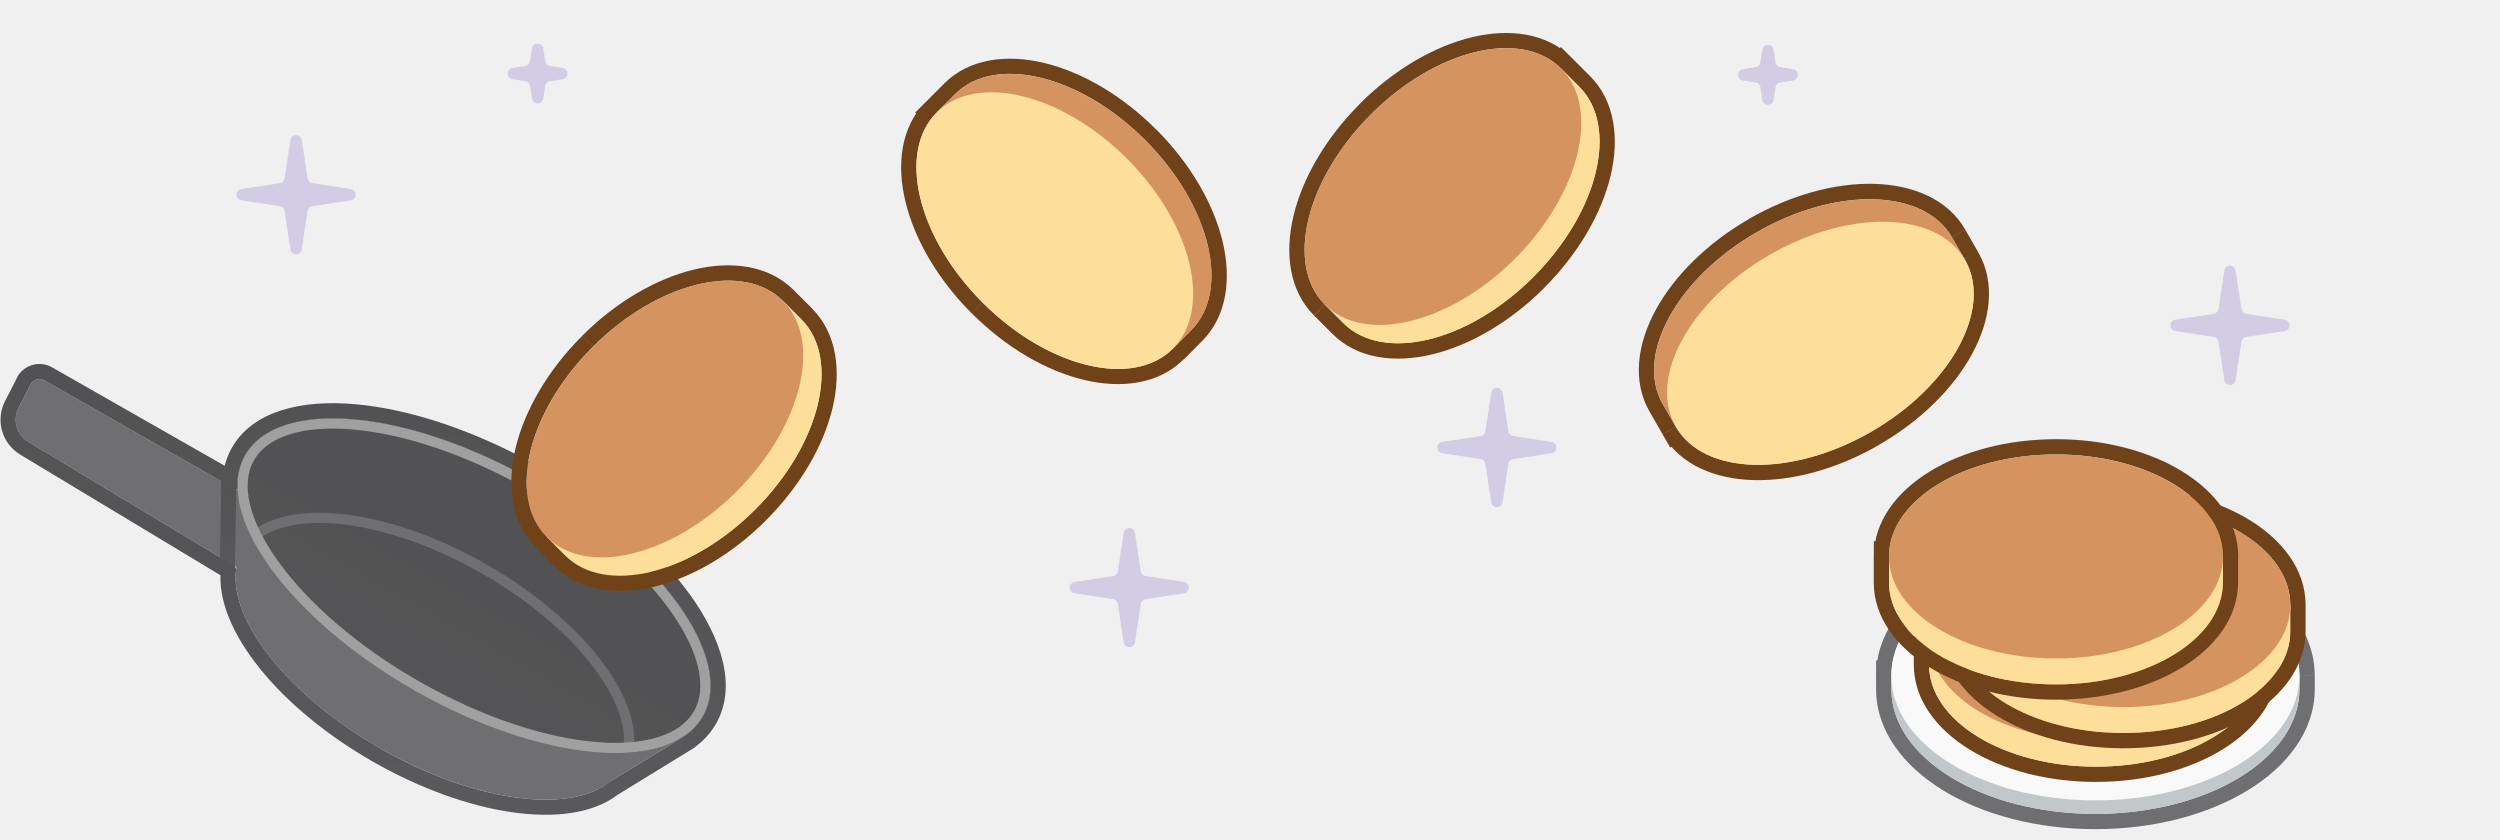
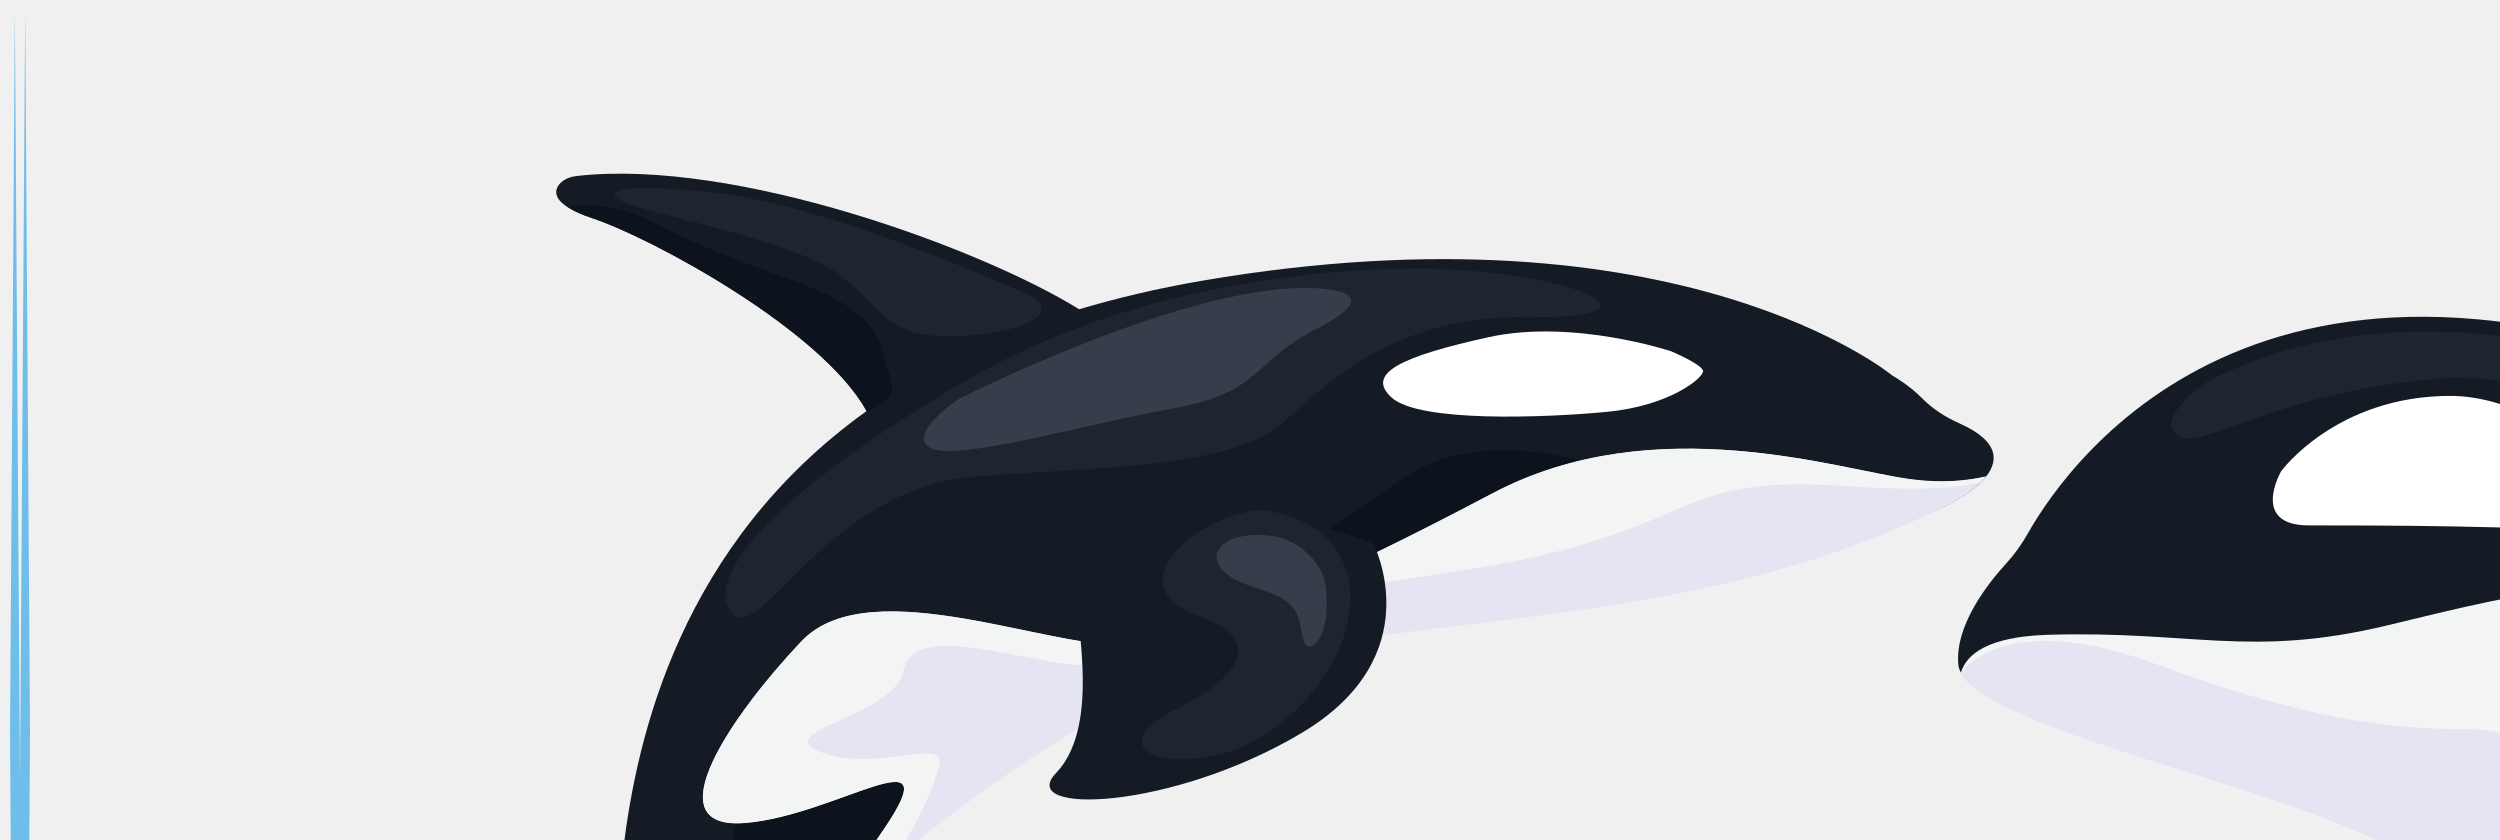
<svg xmlns="http://www.w3.org/2000/svg" width="250" height="84" fill="none">
-   <style>.B{fill:#fff}.C{fill:#000}.D{fill-rule:evenodd}.E{fill:#612f01}.F{fill:#fedc90}.G{fill:#d1884f}</style>
-   <g clip-path="url(#M)" opacity=".9">
-     <g fill="#aea0d6">
-       <path d="M150.254 39.288c-.1-.648-1.033-.648-1.13 0l-.585 3.838c-.038.248-.232.442-.48.48l-3.838.585c-.648.1-.648 1.033 0 1.132l3.838.585c.248.038.442.232.48.48l.585 3.838c.098.648 1.032.648 1.13 0l.585-3.838c.038-.248.232-.442.48-.48l3.838-.585c.648-.1.648-1.033 0-1.132l-3.838-.585c-.247-.038-.44-.232-.48-.48l-.585-3.838zm73.308-12.218c-.098-.648-1.032-.648-1.13 0l-.585 3.838c-.038.248-.232.442-.48.48l-3.837.585c-.648.1-.648 1.033 0 1.132l3.837.585c.248.038.442.232.48.48l.585 3.838c.1.648 1.033.648 1.13 0l.585-3.838c.038-.248.232-.442.48-.48l3.837-.585c.648-.1.648-1.033 0-1.132l-3.837-.585c-.248-.038-.442-.232-.48-.48l-.585-3.838zM176.23 4.983c.1-.648 1.033-.648 1.132 0l.192 1.263c.038.248.232.442.48.48l1.262.192c.648.1.648 1.033 0 1.132l-1.262.192c-.248.038-.442.232-.48.48l-.192 1.263c-.1.648-1.033.648-1.132 0l-.192-1.263c-.038-.248-.232-.442-.48-.48l-1.262-.192c-.648-.1-.648-1.033 0-1.132l1.262-.192c.248-.038.442-.232.48-.48l.192-1.263z" opacity=".5" />
-     </g>
-     <mask id="A" width="45" height="30" x="187.135" y="53.101" class="C" maskUnits="userSpaceOnUse">
-       <path d="M187.135 53.1h45v30h-45z" class="B" />
-       <path d="M229.946 67.597v-.026c0-6.887-9.136-12.47-20.405-12.47s-20.406 5.583-20.406 12.47v1.347c0 6.887 9.136 12.47 20.406 12.47s20.405-5.583 20.405-12.47v-1.322z" class="D" />
-     </mask>
-     <path fill="#606063" d="M229.946 67.597l-1.526-.005v.005h1.526zm-40.81-.025v1.526h1.527v-1.526h-1.527zm0 0v-1.526h-1.526v1.526h1.526zm39.285-.001v.02l3.052.01v-.03h-3.052zm-18.88-10.944c5.4 0 10.217 1.34 13.633 3.428 3.442 2.104 5.246 4.805 5.246 7.515h3.052c0-4.176-2.764-7.7-6.707-10.12-3.97-2.426-9.355-3.876-15.224-3.876v3.052zm-18.88 10.944c0-2.71 1.804-5.412 5.246-7.515 3.416-2.087 8.232-3.428 13.633-3.428v-3.052c-5.87 0-11.255 1.45-15.225 3.876-3.943 2.4-6.707 5.944-6.707 10.12h3.053zm0 .001l-3.053-.001 3.053.001zm-1.527 1.526h0v-3.052 3.052zm1.527-.18v-1.347h-3.053v1.347h3.053zm18.88 10.944c-5.4 0-10.217-1.34-13.633-3.428-3.442-2.103-5.246-4.805-5.246-7.515h-3.053c0 4.176 2.764 7.7 6.707 10.12 3.97 2.426 9.356 3.876 15.225 3.876v-3.052zm18.88-10.944c0 2.71-1.804 5.412-5.246 7.515-3.416 2.088-8.233 3.428-13.633 3.428v3.052c5.87 0 11.255-1.45 15.224-3.876 3.943-2.4 6.707-5.943 6.707-10.12h-3.052zm0-1.322v1.322h3.052v-1.322h-3.052z" mask="url(#A)" />
-     <path fill="#bdc2c4" d="M229.946 68.918c0 6.887-9.136 12.47-20.405 12.47s-20.406-5.583-20.406-12.47v-1.347h40.81v1.347z" />
-     <path fill="#faf9fa" d="M229.946 67.57c0 6.887-9.136 12.47-20.405 12.47s-20.406-5.583-20.406-12.47S198.27 55.1 209.54 55.1s20.405 5.583 20.405 12.47z" />
-     <mask id="B" width="37" height="27" x="190.906" y="51.668" class="C" maskUnits="userSpaceOnUse">
-       <path d="M190.906 51.667h37v27h-37z" class="B" />
-       <path d="M226.29 63.953v-.085c0-5.634-7.473-10.2-16.692-10.2s-16.692 4.567-16.692 10.2h-.001v2.597c0 5.634 7.474 10.2 16.693 10.2s16.692-4.567 16.692-10.2v-2.512z" class="D" />
-     </mask>
-     <path d="M226.29 63.953l-1.526-.02v.02h1.526zm-33.384-.084v1.526h1.526V63.87h-1.526zm-.001 0v-1.526h-1.526v1.526h1.526zm31.86 0v.064l3.052.04.001-.105h-3.053zM209.6 55.194c4.376 0 8.263 1.087 11.008 2.764 2.77 1.693 4.158 3.827 4.158 5.91h3.053c0-3.55-2.35-6.516-5.62-8.515-3.297-2.015-7.755-3.212-12.6-3.212v3.052zm-15.166 8.675c0-2.084 1.388-4.218 4.16-5.91 2.744-1.677 6.632-2.764 11.007-2.764V52.14c-4.843 0-9.302 1.197-12.6 3.212-3.27 2-5.62 4.966-5.62 8.515h3.052zm0 0h-3.052 3.052zm-1.527 1.526h.001l-.001-3.052v3.052zm1.526 1.07V63.87h-3.052v2.597h3.052zM209.6 75.14c-4.376 0-8.264-1.087-11.008-2.764-2.77-1.693-4.16-3.827-4.16-5.91h-3.052c0 3.55 2.348 6.516 5.62 8.515 3.297 2.015 7.755 3.212 12.6 3.212V75.14zm15.166-8.675c0 2.084-1.39 4.218-4.16 5.91-2.744 1.677-6.632 2.764-11.007 2.764v3.052c4.843 0 9.3-1.197 12.6-3.212 3.27-2 5.62-4.966 5.62-8.515h-3.052zm0-2.512v2.512h3.052v-2.512h-3.052z" class="E" mask="url(#B)" />
-     <path d="M226.29 66.465c0 5.634-7.474 10.2-16.693 10.2s-16.692-4.567-16.692-10.2V63.87h33.385v2.596z" class="F" />
-     <path d="M226.29 63.868c0 5.634-7.474 10.2-16.693 10.2s-16.692-4.567-16.692-10.2 7.473-10.2 16.692-10.2 16.693 4.567 16.693 10.2z" class="G" />
-     <mask id="C" width="37" height="27" x="193.647" y="48.304" class="C" maskUnits="userSpaceOnUse">
-       <path d="M193.647 48.304h37v27h-37z" class="B" />
-       <path d="M229.032 60.63l.001-.124c0-5.634-7.473-10.2-16.692-10.2s-16.692 4.567-16.693 10.2h-.001V63.1c0 5.634 7.474 10.2 16.693 10.2s16.692-4.567 16.692-10.2v-2.47z" class="D" />
-     </mask>
-     <path d="M229.032 60.63l-1.526-.03v.03h1.526zm-33.384-.125v1.526h1.526l.001-1.526h-1.527zm-.001 0v-1.526h-1.526v1.526h1.526zm31.86.001l-.001.094 3.052.06.001-.154h-3.052zM212.34 51.83c4.375 0 8.263 1.087 11.007 2.764 2.77 1.693 4.16 3.827 4.16 5.91h3.052c0-3.55-2.348-6.516-5.62-8.515-3.298-2.015-7.756-3.212-12.6-3.212v3.052zm-15.166 8.674c0-2.084 1.388-4.218 4.16-5.9 2.744-1.677 6.632-2.764 11.007-2.764v-3.052c-4.843 0-9.3 1.197-12.6 3.21-3.27 2-5.62 4.965-5.62 8.515h3.053zm-1.528 1.526h.001l-.001-3.052v3.052zm1.526 1.07v-2.596h-3.052V63.1h3.052zm15.167 8.675c-4.376 0-8.264-1.087-11.008-2.764-2.77-1.693-4.16-3.827-4.16-5.91h-3.052c0 3.55 2.348 6.516 5.62 8.515 3.297 2.015 7.755 3.212 12.6 3.212v-3.052zm15.166-8.675c0 2.084-1.39 4.218-4.16 5.91-2.744 1.677-6.632 2.764-11.007 2.764v3.052c4.843 0 9.3-1.197 12.6-3.212 3.27-2 5.62-4.965 5.62-8.515h-3.052zm0-2.47v2.47h3.052v-2.47h-3.052z" class="E" mask="url(#C)" />
-     <path d="M229.032 63.1c0 5.634-7.474 10.2-16.692 10.2s-16.693-4.567-16.693-10.2v-2.597h33.385V63.1z" class="F" />
-     <path d="M229.032 60.506c0 5.634-7.473 10.2-16.692 10.2s-16.692-4.567-16.692-10.2 7.473-10.2 16.692-10.2 16.692 4.567 16.692 10.2z" class="G" />
-     <mask id="D" width="37" height="27" x="186.91" y="43.444" class="C" maskUnits="userSpaceOnUse">
-       <path d="M186.9 43.444h37v27h-37z" class="B" />
-       <path d="M222.294 55.723l.001-.078c0-5.634-7.474-10.2-16.692-10.2S188.9 50.01 188.9 55.645v2.597c0 5.634 7.473 10.2 16.692 10.2s16.692-4.567 16.692-10.2v-2.52z" class="D" />
-     </mask>
-     <path d="M222.294 55.723l-1.526-.02v.02h1.526zm-33.384-.078v1.526h1.526v-1.526H188.9zm0 0V54.12h-1.526v1.526h1.526zm31.86 0l-.001.06 3.052.037v-.096h-3.052zm-15.166-8.675c4.375 0 8.263 1.087 11.007 2.764 2.77 1.693 4.16 3.827 4.16 5.91h3.052c0-3.55-2.348-6.516-5.62-8.515-3.298-2.015-7.756-3.212-12.6-3.212v3.052zm-15.167 8.675c0-2.084 1.39-4.218 4.16-5.91 2.744-1.677 6.632-2.764 11.008-2.764v-3.052c-4.844 0-9.302 1.197-12.6 3.212-3.272 2-5.62 4.966-5.62 8.515h3.052zm0 0h-3.052 3.052zM188.9 57.17h0V54.12v3.052zm1.526 1.07v-2.597h-3.052v2.597h3.052zm15.166 8.675c-4.375 0-8.263-1.087-11.007-2.764-2.77-1.693-4.16-3.827-4.16-5.91h-3.052c0 3.55 2.348 6.516 5.62 8.515 3.297 2.015 7.756 3.212 12.6 3.212v-3.052zm15.166-8.675c0 2.084-1.388 4.218-4.16 5.91-2.744 1.677-6.632 2.764-11.007 2.764v3.052c4.844 0 9.302-1.197 12.6-3.212 3.27-2 5.62-4.965 5.62-8.515h-3.052zm0-2.52v2.52h3.052v-2.52h-3.052z" class="E" mask="url(#D)" />
-     <path d="M222.294 58.242c0 5.634-7.473 10.2-16.692 10.2s-16.692-4.567-16.692-10.2v-2.596h33.384v2.596z" class="F" />
-     <path d="M222.295 55.645c0 5.634-7.474 10.2-16.693 10.2S188.9 61.28 188.9 55.645s7.473-10.2 16.692-10.2 16.693 4.567 16.693 10.2z" class="G" />
-     <mask id="E" width="45.543" height="41.883" x="158.452" y="12.358" class="C" maskUnits="userSpaceOnUse">
-       <path d="M158.452 12.358h45.543V54.24h-45.543z" class="B" />
-       <path d="M196.464 25.928l.03.053c2.817 4.88-1.37 12.57-9.355 17.18s-16.74 4.39-19.556-.488h-.001l-1.298-2.25c-2.817-4.88 1.372-12.57 9.356-17.18s16.74-4.39 19.556.488l1.267 2.195z" class="D" />
-     </mask>
-     <path d="M196.464 25.928l-1.314.776-.004-.006-.004-.006 1.322-.763zm-28.88 16.746l-.763-1.322 1.32-.763.763 1.322-1.32.763zm-.001 0l.764 1.322-1.322.763-.763-1.322 1.32-.763zm27.614-18.94l-1.322.763 1.322-.763zm-.023 3.01l-.024-.04 2.628-1.552.04.066-2.643 1.526zm-8.797 15.095c3.79-2.188 6.613-5.073 8.15-7.897 1.552-2.85 1.688-5.393.646-7.198l2.643-1.526c1.775 3.074 1.225 6.817-.61 10.184-1.848 3.394-5.1 6.66-9.305 9.08l-1.526-2.643zm-17.472.07c1.042 1.805 3.312 2.958 6.557 3.04 3.215.08 7.126-.922 10.915-3.1l1.526 2.643c-4.194 2.422-8.654 3.614-12.517 3.518-3.832-.096-7.35-1.5-9.124-4.564l2.643-1.526zm-2.085-.558h.001l1.526 2.644-1.527-2.643zm.787-1.7l1.298 2.25-2.643 1.526-1.298-2.25 2.643-1.526zm8.797-15.096c-3.79 2.188-6.613 5.073-8.15 7.897-1.553 2.85-1.688 5.394-.646 7.198l-2.643 1.526c-1.775-3.074-1.225-6.817.608-10.184 1.848-3.394 5.11-6.66 9.306-9.08l1.526 2.643zm17.47-.07c-1.042-1.805-3.31-2.96-6.557-3.04-3.214-.08-7.125.922-10.914 3.1l-1.526-2.643c4.194-2.422 8.653-3.614 12.517-3.518 3.832.096 7.35 1.49 9.124 4.565l-2.644 1.526zm1.267 2.195l-1.267-2.195 2.644-1.526 1.267 2.195-2.644 1.526z" class="E" mask="url(#E)" />
-     <path d="M195.197 23.733c-2.817-4.88-11.573-5.097-19.557-.488s-12.172 12.3-9.355 17.18l1.298 2.25 28.912-16.692-1.298-2.25z" class="G" />
-     <path d="M196.495 25.982c-2.817-4.88-11.572-5.097-19.556-.488s-12.173 12.3-9.356 17.18 11.573 5.097 19.557.488 12.172-12.3 9.355-17.18z" class="F" />
-     <mask id="F" width="45.255" height="45.255" x="122.715" y="-3.187" class="C" maskUnits="userSpaceOnUse">
-       <path d="M122.715-3.187h45.255v45.255h-45.255z" class="B" />
-       <path d="M132.493 30.47l1.827 1.828c3.984 3.984 12.498 1.93 19.017-4.6s8.573-15.033 4.6-19.016l-1.836-1.836c-3.984-3.984-12.498-1.93-19.017 4.6s-8.573 15.033-4.6 19.016z" class="D" />
-     </mask>
-     <path d="M132.493 30.47l1.077-1.08.002.002-1.08 1.08zm1.827 1.828l-1.08 1.08 1.08-1.08zM157.927 8.7l1.08-1.08-1.08 1.08zm-1.836-1.836l-1.08-1.08 1.08-1.08 1.08 1.08-1.08 1.08zm0 0l1.08 1.08-1.08 1.08-1.08-1.08 1.08-1.08zM133.572 29.4l1.827 1.828-2.158 2.158-1.827-1.828 2.158-2.158zm1.827 1.828c1.474 1.474 3.965 2 7.12 1.24 3.126-.754 6.644-2.735 9.737-5.83l2.16 2.158c-3.425 3.425-7.424 5.73-11.18 6.638-3.727.9-7.485.462-9.995-2.048l2.158-2.158zm16.858-4.6c3.094-3.094 5.075-6.612 5.83-9.738.76-3.156.234-5.647-1.24-7.12l2.158-2.158c2.5 2.5 2.947 6.268 2.048 9.995-.907 3.756-3.213 7.755-6.638 11.18l-2.16-2.158zm4.59-16.858l-1.836-1.836 2.158-2.158 1.836 1.836-2.158 2.158zm.322-1.836h0l-2.158-2.158 2.158 2.158zm-2.158 0l2.158-2.158-2.158 2.158zm0 0c-1.474-1.474-3.965-2-7.12-1.24-3.126.755-6.644 2.735-9.737 5.83l-2.16-2.158c3.425-3.425 7.424-5.73 11.18-6.638 3.727-.9 7.485-.462 9.995 2.048l-2.158 2.158zm-16.858 4.6c-3.094 3.094-5.075 6.612-5.83 9.738-.76 3.156-.234 5.647 1.24 7.12l-2.158 2.158c-2.5-2.5-2.947-6.268-2.048-9.995.907-3.757 3.213-7.755 6.638-11.18l2.16 2.158zm-4.59 16.858l-2.147 2.17 2.147-2.17z" class="E" mask="url(#F)" />
-     <path d="M134.32 32.297c3.984 3.984 12.498 1.93 19.016-4.6s8.574-15.033 4.59-19.016l-1.836-1.836-23.607 23.607 1.836 1.836z" class="F" />
-     <path d="M132.484 30.46c3.984 3.984 12.498 1.93 19.017-4.6s8.573-15.033 4.6-19.016-12.498-1.93-19.017 4.6-8.573 15.033-4.6 19.016z" class="G" />
-   </g>
-   <g clip-path="url(#N)" opacity=".9">
-     <g fill="#606063">
-       <ellipse rx="21.862" ry="10.37" transform="matrix(-.868567 -.495572 -.495572 .868567 43.2321 65.8737)" />
-       <path d="M59.823 78.89l8.723-5.35-44.793-25.557-.063 10.3L59.823 78.89z" />
-       <path d="M25.924 50.293L4.46 38.046a1.02 1.02 0 0 0-1.418.424l-1.194 2.346c-.608 1.195-.2 2.656.96 3.348l22.208 13.38.91-7.252z" />
-     </g>
-     <ellipse fill="url(#J)" rx="26.346" ry="12.052" transform="matrix(-.868567 -.495572 -.495572 .868567 47.3991 58.5707)" />
-     <g stroke-width="1.022">
-       <path stroke="#606063" d="M62.85 74.837c.718-5.118-5.203-12.678-14.478-17.97s-18.797-6.543-22.837-3.32" />
-       <path stroke="#979797" d="M24.96 45.768c-1.5 2.61-.587 6.45 2.45 10.675 3.008 4.185 8 8.575 14.27 12.153s12.59 5.64 17.723 6.1c5.183.465 8.946-.71 10.436-3.322s.587-6.45-2.45-10.675c-3.008-4.185-8-8.575-14.27-12.153s-12.59-5.64-17.723-6.1c-5.183-.465-8.946.71-10.436 3.322z" />
-     </g>
-     <path stroke="url(#K)" stroke-width="1.515" d="M22.89 48.033l-.168 8.93" />
-     <mask id="G" width="78.114" height="47.854" x="-3.288" y="35.589" class="C" maskUnits="userSpaceOnUse">
-       <path d="M-3.288 35.59h78.114v47.854H-3.288z" class="B" />
-       <path d="M38.093 74.88c-9.214-5.257-15.12-12.752-14.492-17.87.022-.178-.057-.353-.21-.446L2.806 44.163c-1.148-.692-1.567-2.153-.96-3.348L3.04 38.47c.265-.52.91-.713 1.418-.424l19.107 10.902c.08.046.182-.012.182-.105a7.51 7.51 0 0 1 .004-.595l.002-.255c.09-.9.335-1.73.763-2.478 3.3-5.78 16.218-4.622 28.856 2.59s20.21 17.743 16.91 23.525a5.93 5.93 0 0 1-1.745 1.9l-.336.225-7.32 4.49c-4.068 3.174-13.55 1.91-22.788-3.36z" class="D" />
-     </mask>
-     <path fill="url(#L)" d="M38.093 74.88l.75-1.316-.75 1.316zM2.806 44.163l.782-1.298-.782 1.298zm-.96-3.348l1.35.687-1.35-.687zM3.04 38.47l-1.35-.687 1.35.687zm1.418-.424l-.75 1.316.75-1.316zm19.293 10.2l1.514.07.002-.03v-.03l-1.515-.01zm.764-2.732l1.316.75-1.316-.75zm28.856 2.59l.75-1.316-.75 1.316zm16.91 23.525l1.316.75-1.316-.75zm-2.08 2.124l-.792-1.292-.007.004-.007.004.806 1.283zm-.135.083l-.778-1.3-.007.004-.007.004.792 1.292zM60.88 78.24l-.792-1.292-.073.045-.067.052.932 1.195zm7.657-4.695l-.792-1.292.792 1.292zm-.001-.018l-.878-1.235.878 1.235zM23.753 47.992l1.515.01-1.515-.01zm-.187.955l-.75 1.316.75-1.316zm.203-.963l1.5.127-1.5-.127zm-.378 8.583l-.782 1.298.782-1.298zm-1.293.26c-.388 3.168 1.24 6.732 3.88 10.016 2.687 3.34 6.622 6.647 11.366 9.354l1.502-2.633c-4.47-2.55-8.094-5.62-10.506-8.62-2.46-3.058-3.47-5.8-3.233-7.748l-3.008-.37zM2.023 45.46l20.585 12.403 1.564-2.596L3.588 42.865 2.023 45.46zM.496 40.128a4.07 4.07 0 0 0 1.527 5.334l1.564-2.596a1.04 1.04 0 0 1-.39-1.363l-2.7-1.375zM1.7 37.782L.496 40.128l2.7 1.375 1.194-2.346-2.7-1.375zM5.2 36.73a2.54 2.54 0 0 0-3.519 1.053l2.7 1.375c-.128.25-.44.344-.684.205L5.2 36.73zM24.316 47.63L5.2 36.73 3.708 39.36l19.107 10.902 1.502-2.633zm-2.08.546a9.02 9.02 0 0 0-.005.715l3.03-.1c-.005-.163-.004-.32.003-.475l-3.028-.14zm0-.194l-.002.255 3.03.018.002-.255-3.03-.018zm.962-3.22c-.546.956-.85 2-.94 3.093l3.02.254c.058-.69.244-1.303.553-1.845L23.2 44.763zm30.923 2.023c-6.464-3.688-13.062-5.867-18.546-6.36-5.338-.48-10.255.616-12.377 4.336l2.633 1.502c1.176-2.062 4.368-3.278 9.474-2.82 4.96.445 11.14 2.45 17.315 5.973l1.502-2.633zM71.6 72.378c2.122-3.72.563-8.5-2.565-12.862-3.214-4.47-8.447-9.042-14.91-12.73L52.62 49.42c6.174 3.523 11.046 7.823 13.952 11.867 2.992 4.162 3.57 7.53 2.393 9.6l2.633 1.502zm-2.184 2.384c.893-.635 1.638-1.428 2.184-2.384l-2.633-1.502c-.31.542-.742 1.014-1.307 1.415l1.756 2.47zm-.42.28l.336-.206-1.584-2.584-.336.206 1.584 2.584zm-1.598-2.575l-.108.066 1.557 2.6.163-.1-1.612-2.567zm-5.722 7.064l7.185-4.406-1.584-2.584-7.185 4.406 1.584 2.584zm-24.33-3.335c4.757 2.714 9.617 4.42 13.87 5.03 4.177.598 8.08.176 10.603-1.792l-1.864-2.4c-1.546 1.206-4.418 1.74-8.31 1.182-3.816-.546-8.315-2.106-12.796-4.662l-1.502 2.633zm30.445-1.345a1.51 1.51 0 0 1-.041-2.599l1.584 2.584c.986-.605.963-2.044-.04-2.617l-1.502 2.633zm-.127-2.56c-.9.64-.844 2.006.127 2.56l1.502-2.633a1.51 1.51 0 0 1 .126 2.543l-1.756-2.47zM25.268 48a1.51 1.51 0 0 1-2.259 1.303l1.502-2.633c-1-.576-2.267.148-2.274 1.312l3.03.018zm-2.454 2.262a1.64 1.64 0 0 0 2.449-1.412l-3.03-.02c.007-1.066 1.16-1.73 2.084-1.202l-1.502 2.633zm.195-.96c.97.554 2.176-.093 2.27-1.193l-3.02-.254a1.51 1.51 0 0 1 2.253-1.185L23 49.304zm2.096 7.893c.1-.73-.234-1.507-.933-1.928l-1.564 2.596c-.393-.236-.557-.66-.51-1.037l3.008.37z" mask="url(#G)" />
-     <mask id="H" width="45.255" height="45.255" x="44.906" y="20.059" class="C" maskUnits="userSpaceOnUse">
-       <path d="M44.906 20.06H90.16v45.255H44.906z" class="B" />
-       <path d="M54.676 53.707c-3.984-3.984-1.93-12.498 4.6-19.016s15.033-8.574 19.016-4.6l1.836 1.836c3.984 3.984 1.93 12.498-4.6 19.016s-15.033 8.574-19.016 4.6l-1.836-1.836z" class="D" />
-     </mask>
-     <path d="M78.282 30.1l-1.08 1.08 1.08-1.08zm1.836 1.836l1.08-1.08-1.08 1.08zm-24.363 20.69h0 0 0l-2.158 2.158 2.158-2.158zm4.6-16.858c-3.094 3.094-5.074 6.612-5.83 9.738-.762 3.156-.235 5.647 1.24 7.12l-2.158 2.158c-2.5-2.5-2.947-6.268-2.048-9.995.907-3.756 3.213-7.755 6.638-11.18l2.158 2.158zm16.858-4.6c-1.474-1.474-3.964-2-7.12-1.24-3.126.755-6.644 2.735-9.738 5.83l-2.158-2.158c3.425-3.425 7.423-5.73 11.18-6.638 3.727-.9 7.485-.462 9.995 2.048l-2.158 2.158zm0 0h0 0 0l2.158-2.158-2.158 2.158zm1.836 1.836l-1.836-1.836 2.158-2.158 1.836 1.836-2.158 2.158zm-4.6 16.858c3.094-3.094 5.075-6.612 5.83-9.738.762-3.156.235-5.647-1.24-7.12l2.158-2.158c2.5 2.5 2.947 6.268 2.048 9.995-.907 3.756-3.213 7.755-6.638 11.18l-2.158-2.158zm-16.858 4.6c1.474 1.474 3.964 2 7.12 1.24 3.126-.755 6.644-2.735 9.738-5.83l2.158 2.158c-3.425 3.425-7.423 5.73-11.18 6.638-3.727.9-7.485.462-9.995-2.048l2.158-2.158zm-1.836-1.836l1.836 1.836-2.158 2.158-1.836-1.836 2.158-2.158z" class="E" mask="url(#H)" />
-     <path d="M56.512 55.543c3.984 3.984 12.498 1.93 19.016-4.6s8.574-15.033 4.6-19.016L78.282 30.1 54.675 53.707l1.836 1.836z" class="F" />
-     <path d="M54.676 53.707c3.984 3.984 12.498 1.93 19.016-4.6s8.574-15.033 4.6-19.016-12.498-1.93-19.016 4.6-8.574 15.033-4.6 19.016z" class="G" />
-     <mask id="I" width="45.255" height="45.255" x="83.638" y="-.619" class="C" maskUnits="userSpaceOnUse">
-       <path d="M83.638-.62h45.255v45.255H83.638z" class="B" />
-       <path d="M117.33 34.82l-.045.046c-3.984 3.984-12.498 1.93-19.016-4.6s-8.574-15.032-4.6-19.016h0l1.836-1.836c3.984-3.984 12.498-1.93 19.016 4.6s8.574 15.033 4.59 19.016l-1.79 1.8z" class="D" />
-     </mask>
-     <path d="M117.33 34.82l-1.1-1.068.006-.006.005-.005 1.08 1.08zM93.68 11.26l1.08-1.08 1.08 1.08-1.08 1.08-1.08-1.08zm0 0l-1.08 1.08-1.08-1.08 1.08-1.08 1.08 1.08zm25.443 21.77l-1.08-1.08 1.08 1.08zm-2.915.757l.034-.035 2.18 2.136-.056.057-2.158-2.158zm-16.858-4.6c3.094 3.094 6.61 5.074 9.738 5.83 3.155.762 5.646.235 7.12-1.24l2.158 2.158c-2.5 2.5-6.268 2.947-9.995 2.048-3.756-.907-7.755-3.213-11.18-6.638l2.158-2.158zm-4.6-16.858c-1.474 1.474-2 3.964-1.24 7.12.755 3.126 2.735 6.644 5.83 9.738l-2.158 2.158c-3.425-3.425-5.73-7.423-6.638-11.18-.9-3.727-.463-7.485 2.047-9.995l2.158 2.158zm0-2.158h0L92.6 12.34l2.158-2.158zm1.836.322l-1.836 1.836L92.6 10.18l1.836-1.836 2.158 2.158zm16.858 4.6c-3.094-3.094-6.61-5.074-9.737-5.83-3.156-.762-5.647-.235-7.12 1.24l-2.158-2.158c2.5-2.5 6.268-2.947 9.995-2.048 3.756.907 7.755 3.213 11.18 6.638l-2.16 2.158zm4.6 16.858c1.474-1.474 2-3.964 1.24-7.12-.754-3.126-2.735-6.644-5.83-9.738l2.16-2.158c3.424 3.425 5.73 7.423 6.637 11.18.9 3.727.463 7.485-2.047 9.995l-2.16-2.158zm-1.8 1.8l1.8-1.8 2.16 2.158-1.79 1.8-2.158-2.158z" class="E" mask="url(#I)" />
-     <path d="M119.122 33.03c3.983-3.984 1.928-12.498-4.6-19.016S99.5 5.44 95.515 9.424L93.68 11.26l23.607 23.606 1.836-1.836z" class="G" />
-     <path d="M117.286 34.867c3.983-3.984 1.928-12.498-4.6-19.016s-15.033-8.574-19.017-4.6-1.93 12.498 4.6 19.016 15.033 8.574 19.017 4.6z" class="F" />
-     <g fill="#aea0d6">
-       <path d="M30.174 14c-.1-.648-1.033-.648-1.13 0l-.585 3.838a.57.57 0 0 1-.479.48l-3.838.585c-.648.1-.648 1.033 0 1.13l3.838.585a.57.57 0 0 1 .479.48l.585 3.838c.1.648 1.033.648 1.13 0l.585-3.838a.57.57 0 0 1 .48-.48l3.838-.585c.648-.1.648-1.033 0-1.13l-3.838-.585a.57.57 0 0 1-.48-.48L30.174 14zm83.323 39.292c-.1-.648-1.033-.648-1.132 0l-.585 3.838a.57.57 0 0 1-.479.48l-3.838.585c-.648.1-.648 1.033 0 1.132l3.838.585a.57.57 0 0 1 .479.48l.585 3.838c.1.648 1.033.648 1.132 0l.584-3.838c.038-.248.232-.442.48-.48l3.838-.585c.648-.1.648-1.033 0-1.132l-3.838-.585c-.248-.038-.442-.232-.48-.48l-.584-3.838zM53.202 4.853c.1-.648 1.033-.648 1.13 0l.192 1.263a.57.57 0 0 0 .48.48l1.262.192c.648.1.648 1.033 0 1.132l-1.262.192a.57.57 0 0 0-.48.48l-.192 1.263c-.1.648-1.033.648-1.13 0L53 8.6a.57.57 0 0 0-.48-.48l-1.263-.192c-.648-.1-.648-1.033 0-1.132l1.263-.192a.57.57 0 0 0 .48-.48l.192-1.263z" opacity=".5" />
+   <g>
+     <g stroke="null" id="svg_10">
+       <path stroke="null" d="m146.231,48.082c0,0 11.481,8.495 3.874,19.478s-21.569,16.064 -20.204,11.025c1.365,-5.039 -5.016,-12.526 -6.047,-14.275c-1.003,-1.748 0.752,-17.422 22.377,-16.229l0,0l0,0l0,0l0,0l0,-0l0,0l0,0l0,0z" id="svg_11" />
+       <path stroke="null" fill="#141B25" d="m195.918,42.323c-1.393,-0.617 -2.62,-1.419 -3.595,-2.386c-0.725,-0.74 -1.756,-1.604 -3.093,-2.386c0,0 -21.291,-17.648 -68.999,-9.482c-4.431,0.761 -8.527,1.728 -12.317,2.859c-9.67,-6.006 -34.332,-15.138 -50.244,-13.328c-0.808,0.082 -1.533,0.453 -1.867,1.008c-0.474,0.782 -0.251,1.975 3.428,3.209c5.88,1.954 22.935,11.148 27.421,19.293c-18.56,13.308 -22.935,32.416 -24.328,43.811c-1.979,16.414 -15.271,39.265 -34.555,40.479c0,0 -2.508,-0.062 -1.867,5.697c0.474,4.237 -4.71,7.775 -7.524,9.359c-0.418,0.247 -0.139,0.761 0.39,0.679c5.88,-0.72 22.656,-3.826 33.246,-16.29c12.986,-15.324 35.809,-41.446 57.295,-53.725s53.839,-6.068 85.078,-20.466c0.084,0.021 10.06,-4.525 1.533,-8.33l-0,0l0,-0l0,0l-0,0l-0,-0l0,-0l0,0l-0,-0z" id="svg_12" />
+       <path stroke="null" fill="#0C131D" d="m163.341,47.835c0,0 -14.296,-6.644 -23.715,0.432s-25.833,16.434 -36.06,17.339s-30.849,11.621 -30.264,18.717s-0.418,11.128 -5.072,15.426c-4.654,4.299 -12.652,21.227 -19.312,24.312c-3.511,1.625 -6.688,5.985 -5.323,8.248c3.01,-2.016 5.908,-4.463 8.444,-7.446c12.986,-15.324 35.809,-41.446 57.295,-53.725c14.993,-8.577 35.28,-8.145 56.765,-11.971c-0.669,-4.114 -2.759,-11.333 -2.759,-11.333l-0,0l-0,0l0,0l0,0l0,-0l-0,0l-0,0l-0,-0l0,0z" id="svg_13" />
+       <g stroke="null" id="svg_14">
+         <g stroke="null" id="svg_15">
+           <path stroke="null" fill="#E5E4F2" d="m198.593,47.671c-1.839,0.432 -4.375,0.699 -7.468,0.288c-7.05,-0.946 -25.638,-7.22 -41.856,1.358c-17.64,9.318 -29.149,14.11 -36.227,15.077c-7.078,0.946 -25.972,-7.569 -32.883,-0.288c-6.911,7.281 -14.909,18.861 -5.741,18.183c9.168,-0.679 20.677,-9.256 13.989,0.596c-1.811,2.694 -4.626,6.664 -7.942,11.086c9.224,-8.927 19.841,-16.846 29.567,-22.399c21.486,-12.279 54.007,-5.739 84.438,-20.939c0,0.041 2.759,-1.214 4.124,-2.962l0,0l0,0l0,0l0,0l0,0l0,0l0,0z" id="svg_16" />
+           <path stroke="null" fill="#F3F4F4" d="m149.268,49.337c-17.64,9.318 -29.149,14.11 -36.227,15.077c-7.078,0.946 -25.972,-7.569 -32.883,-0.288c-6.911,7.281 -14.909,18.861 -5.741,18.183c9.168,-0.679 20.677,-9.256 13.989,0.596c-1.7,2.53 -4.292,6.191 -7.329,10.284c0.167,-0.082 0.334,-0.185 0.502,-0.267c2.62,-2.489 5.267,-4.936 7.97,-7.281c2.508,-3.579 3.818,-7.178 4.319,-8.824c1.115,-3.456 -6.019,0.514 -11.676,-1.563c-5.657,-2.077 7.301,-3.579 8.165,-8.186c0.864,-4.628 9.865,-1.522 16.079,-0.699c6.214,0.823 13.516,-1.789 19.2,-5.019c5.657,-3.229 20.037,-3.188 32.465,-6.849c12.429,-3.641 11.955,-6.932 27.087,-5.862c6.995,0.494 10.785,0.123 12.875,-0.411c0.195,-0.185 0.362,-0.391 0.529,-0.596c-1.839,0.432 -4.375,0.699 -7.468,0.288c-7.023,-0.884 -25.61,-7.158 -41.856,1.419l0,0l0,0l-0,-0l0,0l0,0l0,0l0,-0l-0,0l0,0l0,0l0,0z" id="svg_17" />
+           <path stroke="null" fill="#E5E4F2" d="m53.099,122.108c-8.639,2.016 -19.841,2.407 -20.789,7.96c-0.836,4.895 -3.957,7.034 -10.45,10.613c7.385,-1.296 21.095,-5.101 30.208,-15.838c0.947,-1.131 1.951,-2.304 3.01,-3.538c-0.697,0.391 -1.365,0.679 -1.979,0.802l0,0l-0,0l0,0l-0,0l0,0l0,0l0,-0z" id="svg_18" />
+         </g>
+       </g>
+       <path stroke="null" fill="#141B25" d="m137.341,54.376c0,0 5.824,11.21 -7.218,18.944c-13.014,7.734 -28.536,8.186 -24.523,3.99c4.013,-4.196 2.313,-12.958 2.369,-14.85c0.028,-1.892 10.255,-15.694 29.372,-8.083l0,-0l0,0l-0,0l0,-0l0,0l0,0l-0,0z" id="svg_19" />
+       <path stroke="null" fill="#FFFFFF" d="m167.103,35.124c0,0 -9.837,-3.27 -18.281,-1.399s-12.401,3.579 -9.642,6.047c2.759,2.468 15.104,2.016 21.458,1.419c6.354,-0.596 9.698,-3.414 9.67,-4.073c0,-0.638 -3.205,-1.995 -3.205,-1.995l0,0l0,0l0,-0l0,-0l0,0z" id="svg_20" />
+       <path stroke="null" fill="#1E252F" d="m103.622,31.812c0.836,-0.638 0.641,-1.687 -0.39,-2.16c-3.901,-1.748 -20.705,-9.112 -31.574,-10.346c-10.339,-1.193 -11.871,-0.062 -8.75,1.111c3.121,1.172 17.027,3.867 21.095,7.096s4.514,5.553 9.168,6.027c3.4,0.329 8.583,-0.35 10.45,-1.728l-0,-0l-0,-0l0,0l0,0l-0,0l0,0l0,0z" id="svg_21" />
+       <path stroke="null" fill="#0C131D" d="m59.285,21.836c5.88,1.954 22.935,11.148 27.421,19.293c4.124,-1.502 1.979,-3.558 1.533,-5.985c-0.446,-2.427 -2.982,-4.751 -7.023,-6.356c-4.041,-1.604 -9.252,-3.147 -15.383,-6.315c-4.18,-2.16 -6.827,-2.016 -9.085,-1.789c0.529,0.37 1.338,0.761 2.536,1.152l0,-0l-0,0l0,0l-0,0l0,-0l0,0l0,-0l-0,0z" id="svg_22" />
+       <path stroke="null" fill="#1E252F" d="m125.86,50.982c0,0 8.388,0.37 9.113,7.837c0.725,7.487 -6.939,15.735 -14.129,16.866s-9.001,-1.954 -3.205,-4.792c5.824,-2.818 9.391,-6.89 2.034,-9.379s-1.505,-9.462 6.187,-10.531l0,0l-0,0l-0,0l-0,0l0,-0l0,0l-0,0l0,-0l0,0z" id="svg_23" />
+       <path stroke="null" fill="#363E4B" d="m132.464,58.037c-0.446,-1.769 -2.48,-3.97 -5.016,-4.402c-1.979,-0.35 -4.988,-0.123 -5.685,1.543c-0.362,0.884 0.279,1.851 1.226,2.468c0.92,0.617 2.118,0.967 3.26,1.358c1.143,0.391 2.257,0.864 2.954,1.645c0.92,1.049 0.808,2.386 1.226,3.599c0.056,0.144 0.111,0.288 0.279,0.37c0.362,0.165 0.78,-0.123 0.975,-0.391c0.92,-1.255 1.003,-2.756 0.975,-4.196c0,-0.699 -0.028,-1.358 -0.195,-1.995l0,0l-0,0l0,-0l0,-0l0,-0l-0,0l0,-0l0,0l0,0z" id="svg_24" />
+       <path stroke="null" fill="#1E252F" d="m144.085,26.896c0,0 -25.833,-1.358 -47.096,10.942s-26.585,20.507 -23.743,23.53c2.898,3.085 9.531,-12.752 24.662,-13.76c15.132,-1.008 25.694,-1.111 30.626,-5.574s11.565,-10.572 24.607,-10.346c13.07,0.247 6.159,-4.073 -9.057,-4.792l-0,-0l-0,-0l0,0l0,0l0,0l0,0l-0,-0l0,0z" id="svg_25" />
+       <path stroke="null" fill="#363E4B" d="m95.875,39.896c0,0 25.694,-13.04 37.565,-10.86c0,0 4.737,0.535 -1.728,3.805s-5.462,6.397 -14.379,8.001c-8.918,1.604 -21.458,5.266 -24.189,3.99c-2.703,-1.296 2.731,-4.936 2.731,-4.936l0,-0l-0,-0l-0,0l0,0l0,0l-0,0z" id="svg_26" />
    </g>
  </g>
-   <defs>
-     <linearGradient id="J" x1="26.346" x2="26.346" y1="0" y2="24.104" gradientUnits="userSpaceOnUse">
-       <stop stop-color="#404042" />
-       <stop offset="1" stop-color="#48484b" />
-     </linearGradient>
-     <linearGradient id="K" x1="24.763" x2="20.851" y1="49.115" y2="55.879" gradientUnits="userSpaceOnUse">
-       <stop stop-color="#404042" />
-       <stop offset="1" stop-color="#48484b" />
-     </linearGradient>
-     <linearGradient id="L" x1="37.494" x2="34.465" y1="40.594" y2="78.417" gradientUnits="userSpaceOnUse">
-       <stop stop-color="#404042" />
-       <stop offset="1" stop-color="#48484b" />
-     </linearGradient>
-     <clipPath id="M">
-       <path d="M0 0h125v82.707H0z" class="B" transform="translate(125 .331)" />
-     </clipPath>
-     <clipPath id="N">
-       <path d="M0 0h125v82.707H0z" class="B" transform="translate(0 .331)" />
-     </clipPath>
-   </defs>
+   <g>
+     <g id="svg_27" stroke="null">
+       <g id="svg_28" stroke="null">
+         <path id="svg_29" d="m245.623,71.186c0,0 -8.556,4.316 -8.529,22.935s4.012,28.887 6.935,26.066c2.896,-2.821 9.964,-23.753 17.616,-32.836c7.599,-9.084 -16.022,-16.164 -16.022,-16.164l0,0z" stroke="null" />
+         <path id="svg_30" d="m361.628,120.695c-15.464,-2.003 -15.915,-11.933 -15.915,-11.933c-11.213,-25.163 -32.92,-44.741 -45.541,-54.614c2.524,-5.924 8.848,-18.816 18.971,-27.505c7.121,-6.122 2.418,-7.673 2.418,-7.673c-9.857,-2.624 -31.592,13.372 -42.565,22.145c-51.546,-24.12 -71.952,4.711 -76.203,12.215c-0.611,1.072 -1.302,2.059 -2.126,2.962c-1.886,2.059 -5.181,6.234 -4.836,10.156c0.478,5.473 26.703,10.945 39.35,16.418c12.647,5.473 53.406,16.898 78.7,21.383c25.295,4.485 25.773,21.383 25.773,21.383c-15.464,18.901 -5.155,25.869 -5.155,25.869s1.886,-3.978 10.787,-5.473c8.901,-1.495 11.717,-8.463 11.717,-8.463s10.787,2.99 19.21,-0.987c8.423,-3.978 14.986,0 14.986,0c-4.729,-12.892 -14.109,-13.908 -29.572,-15.882l0,0l0,-0z" fill="#141B25" stroke="null" />
+         <path id="svg_31" d="m220.142,38.575c0,0 19.423,-12.807 50.297,0.931s44.425,28.746 45.01,30.918c0.585,2.2 -7.944,-1.552 -16.766,-0.931s-20.884,-4.373 -28.244,-13.428c-7.36,-9.055 -11.771,-19.691 -27.659,-18.111c-15.889,1.552 -22.664,7.194 -25.002,5.614c-2.338,-1.58 2.365,-4.993 2.365,-4.993l0,0z" fill="#1E252F" stroke="null" />
+         <g id="svg_32" stroke="null">
+           <path id="svg_33" d="m311.915,77.533c-12.807,-7.024 -26.915,4.203 -36.188,4.203c-9.273,0 -16.766,-8.435 -12.807,-17.321c3.959,-8.914 -10.601,-5.162 -24.258,-1.862c-13.684,3.272 -19.423,0.48 -33.983,0.931c-5.819,0.197 -8.051,1.89 -8.609,3.837c2.87,5.191 27.075,10.381 39.085,15.572c11.133,4.824 44.027,14.246 68.976,19.493c-8.423,-7.081 4.251,-5.727 14.853,-6.573c11.903,-0.931 5.739,-11.256 -7.068,-18.28l0,0l0,-0z" fill="#F3F4F4" stroke="null" />
+           <path id="svg_34" d="m235.154,82.893c9.007,3.893 32.203,10.804 53.964,16.08c1.7,-7.335 15.836,-11.002 14.295,-15.741c-2.072,-6.234 -34.7,1.862 -42.353,-1.552c-7.652,-3.442 -6.191,-8.745 -14.109,-8.745c-7.944,0 -16.181,-0.931 -31.485,-6.573c-15.304,-5.614 -19.37,0.959 -19.37,0.959c2.843,5.191 27.048,10.381 39.058,15.572l0,0z" fill="#E5E4F2" stroke="null" />
+           <path id="svg_35" d="m374.142,134.235c7.493,-5.162 14.454,1.326 13.923,-0.451c-4.623,-15.092 -41.715,-8.463 -47.906,-18.308c-2.816,-4.485 -6.271,-5.162 -10.761,-5.445c6.961,4.626 9.087,10.551 9.778,13.625c0.027,0.028 0.399,1.975 0.425,2.003c1.833,1.326 1.674,2.031 0,3.611c-10.123,9.479 -6.908,19.973 -5.659,20.424c1.329,0.48 3.082,-5.614 10.15,-6.573s12.833,-5.529 12.833,-5.529s9.698,1.777 17.217,-3.357l0,0l0,-0z" fill="#E5E4F2" stroke="null" />
+         </g>
+         <path id="svg_36" d="m228.113,47.123c0,0 -3.135,5.416 2.763,5.416c5.899,0 22.824,0 31.087,0.846c8.263,0.846 -5.5,-13.795 -16.925,-13.795c-11.425,0 -16.925,7.532 -16.925,7.532l0,-0z" fill="#FFFFFF" stroke="null" />
+         <path id="svg_37" d="m267.437,75.531c0,0 -2.763,9.62 10.229,22.145c12.993,12.525 22.824,16.277 22.824,12.102s-9.831,-23.809 -11.027,-35.911c-1.169,-12.13 -22.027,1.664 -22.027,1.664l0,-0z" fill="#141B25" stroke="null" />
+       </g>
+       <path id="svg_38" d="m282.21,40.748c0,0 28.828,-21.552 34.7,-18.731c5.872,2.821 -14.428,4.683 -17.935,15.628s-9.114,8.717 -16.766,3.103l-0,0z" fill="#1E252F" stroke="null" />
+       <path id="svg_39" d="m273.202,70.255c-1.249,0.028 -2.258,1.1 -2.285,2.426c-0.027,3.216 0.292,9.281 2.737,14.274c3.534,7.194 16.181,20.311 18.838,18.731s-7.652,-8.745 -8.529,-19.691c-0.797,-10.015 -2.87,-15.854 -10.761,-15.741l0,0l0,-0z" fill="#1E252F" stroke="null" />
+       <path id="svg_40" d="m265.736,43.879c0,0 11.771,19.042 25.295,20.932c13.524,1.862 18.227,0.31 7.944,-7.194c-10.283,-7.504 -34.408,-22.794 -33.239,-13.738l0,0z" fill="#29313C" stroke="null" />
+     </g>
+     <path fill="#6FBEEA" stroke="null" stroke-width="null" stroke-opacity="null" fill-opacity="null" d="m1.001,73.368l0.485,-72.367l0.515,76.874l0.515,-76.874l0.485,72.367l-0.515,76.874l0.515,76.874l-0.485,72.368l-0.515,-76.874l-0.515,76.874l-0.485,-72.368l0.515,-76.874l-0.515,-76.874z" id="svg_1" />
+   </g>
</svg>
